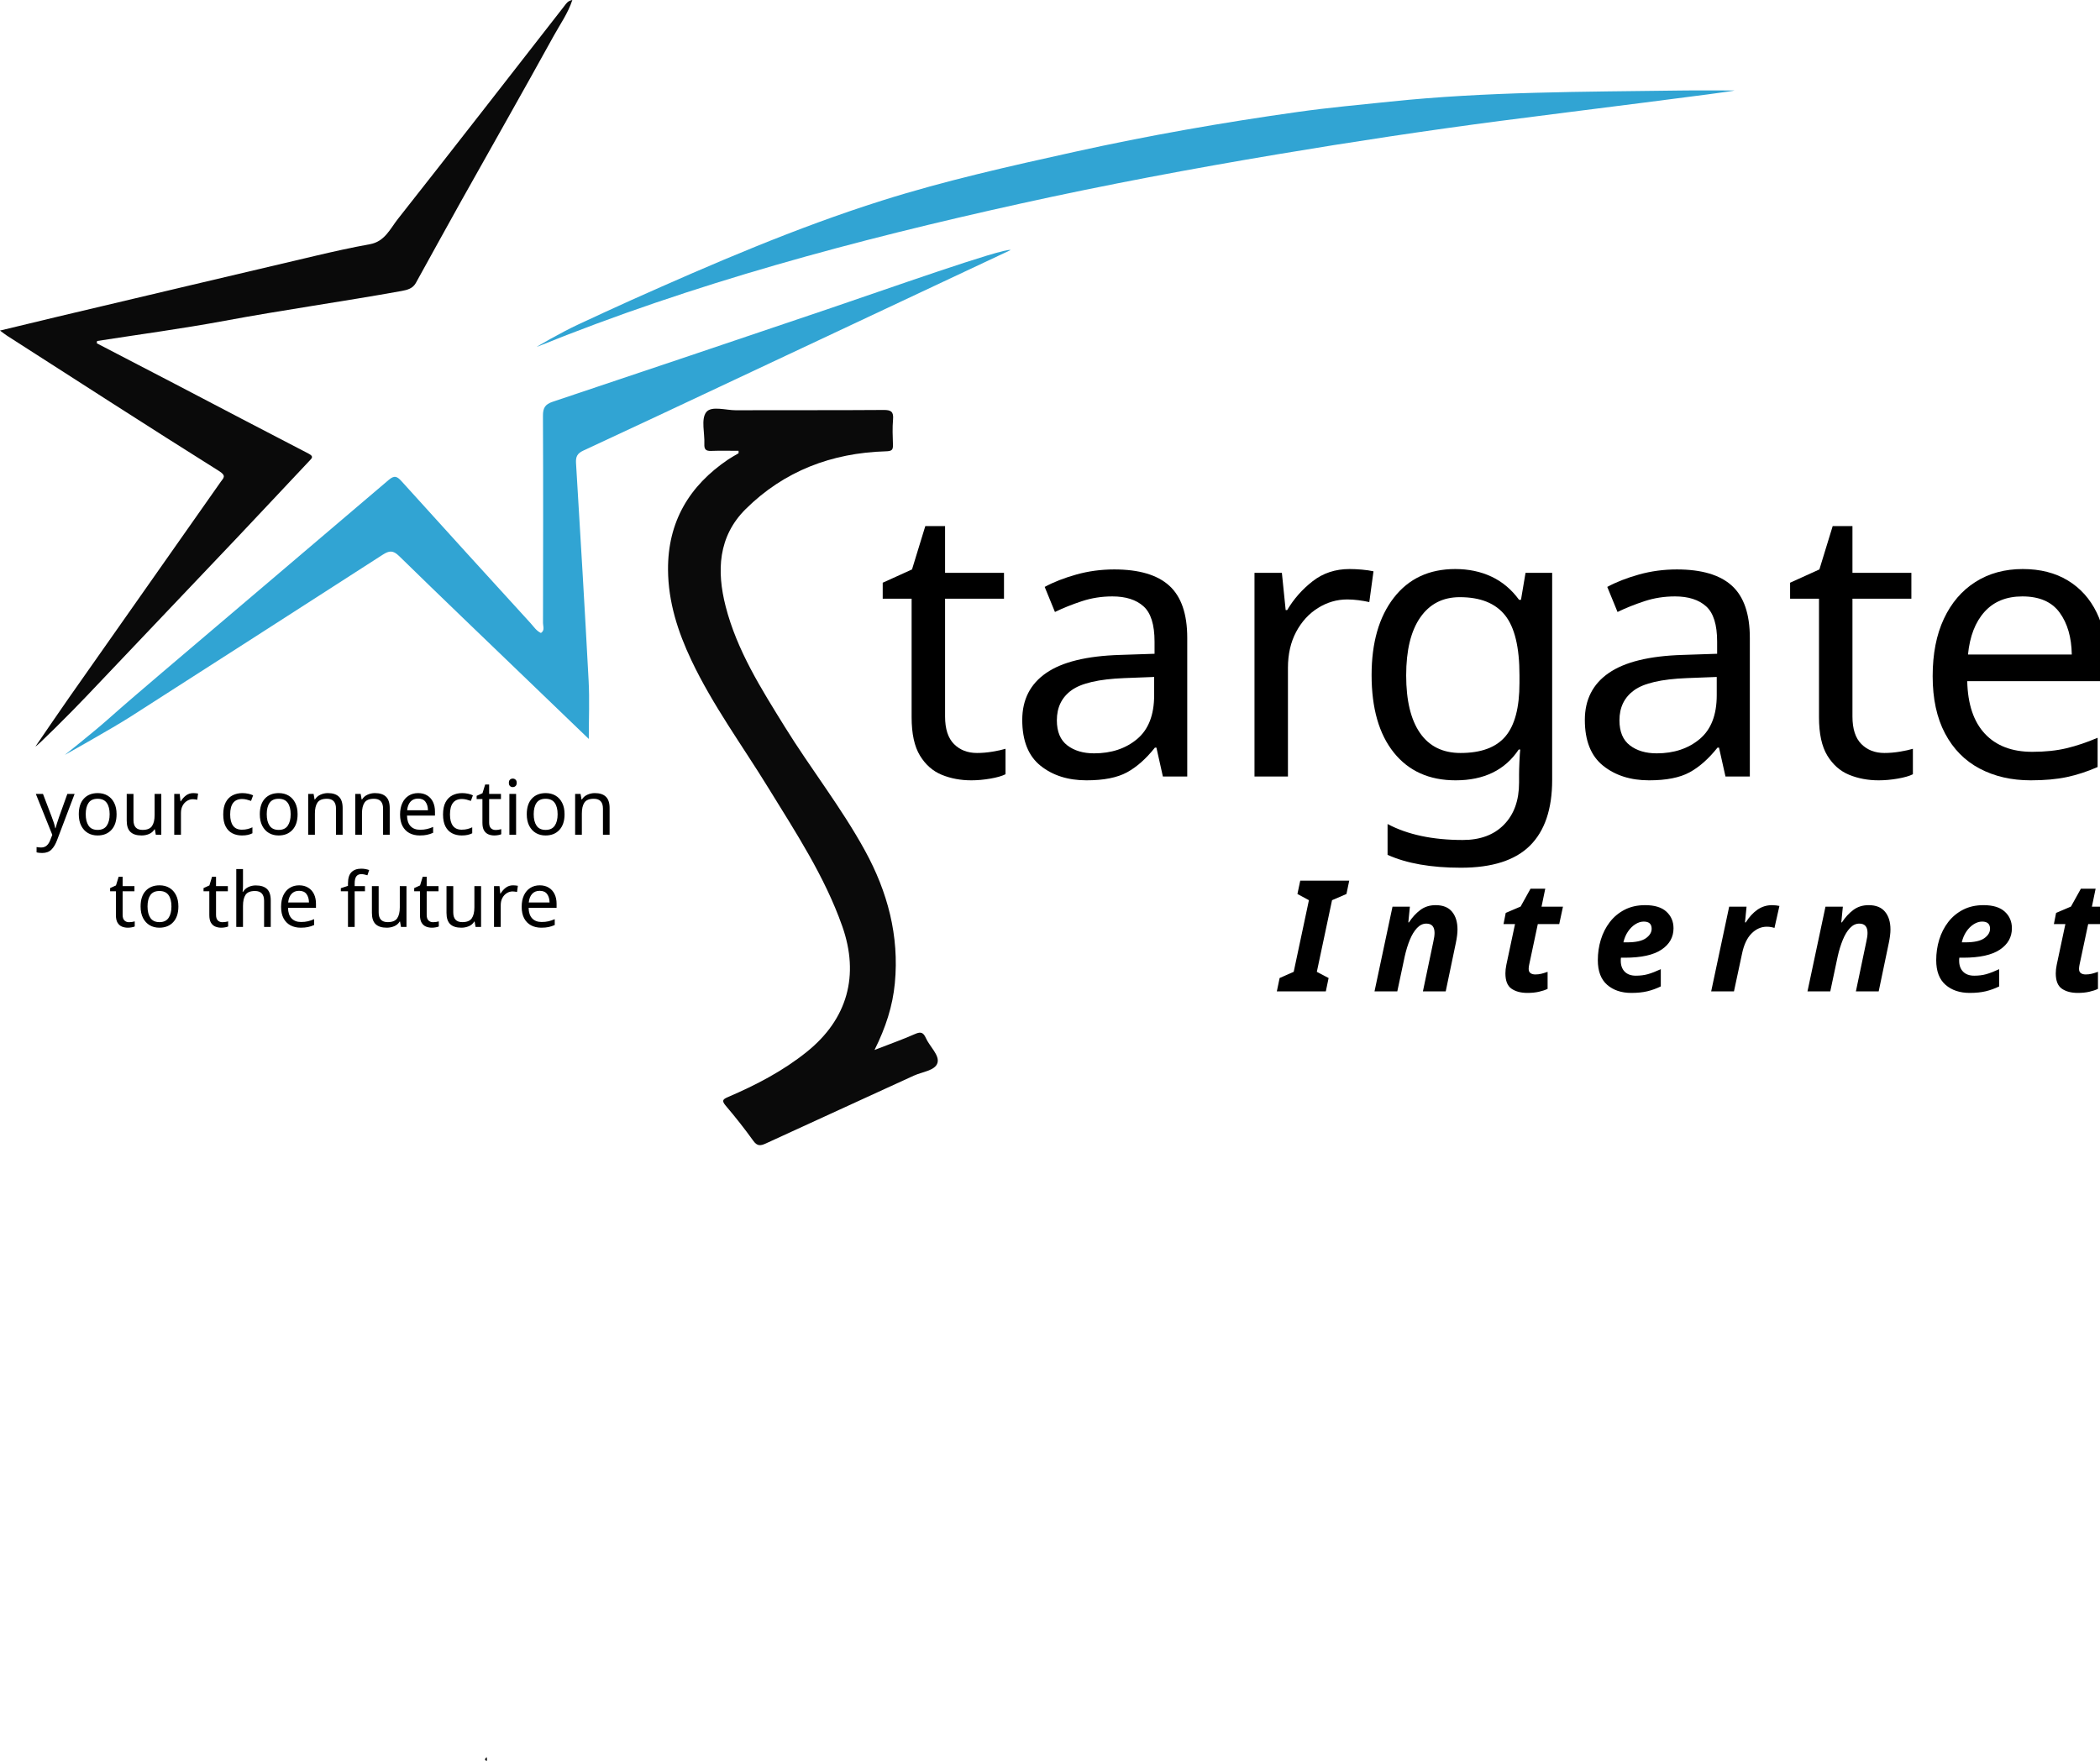
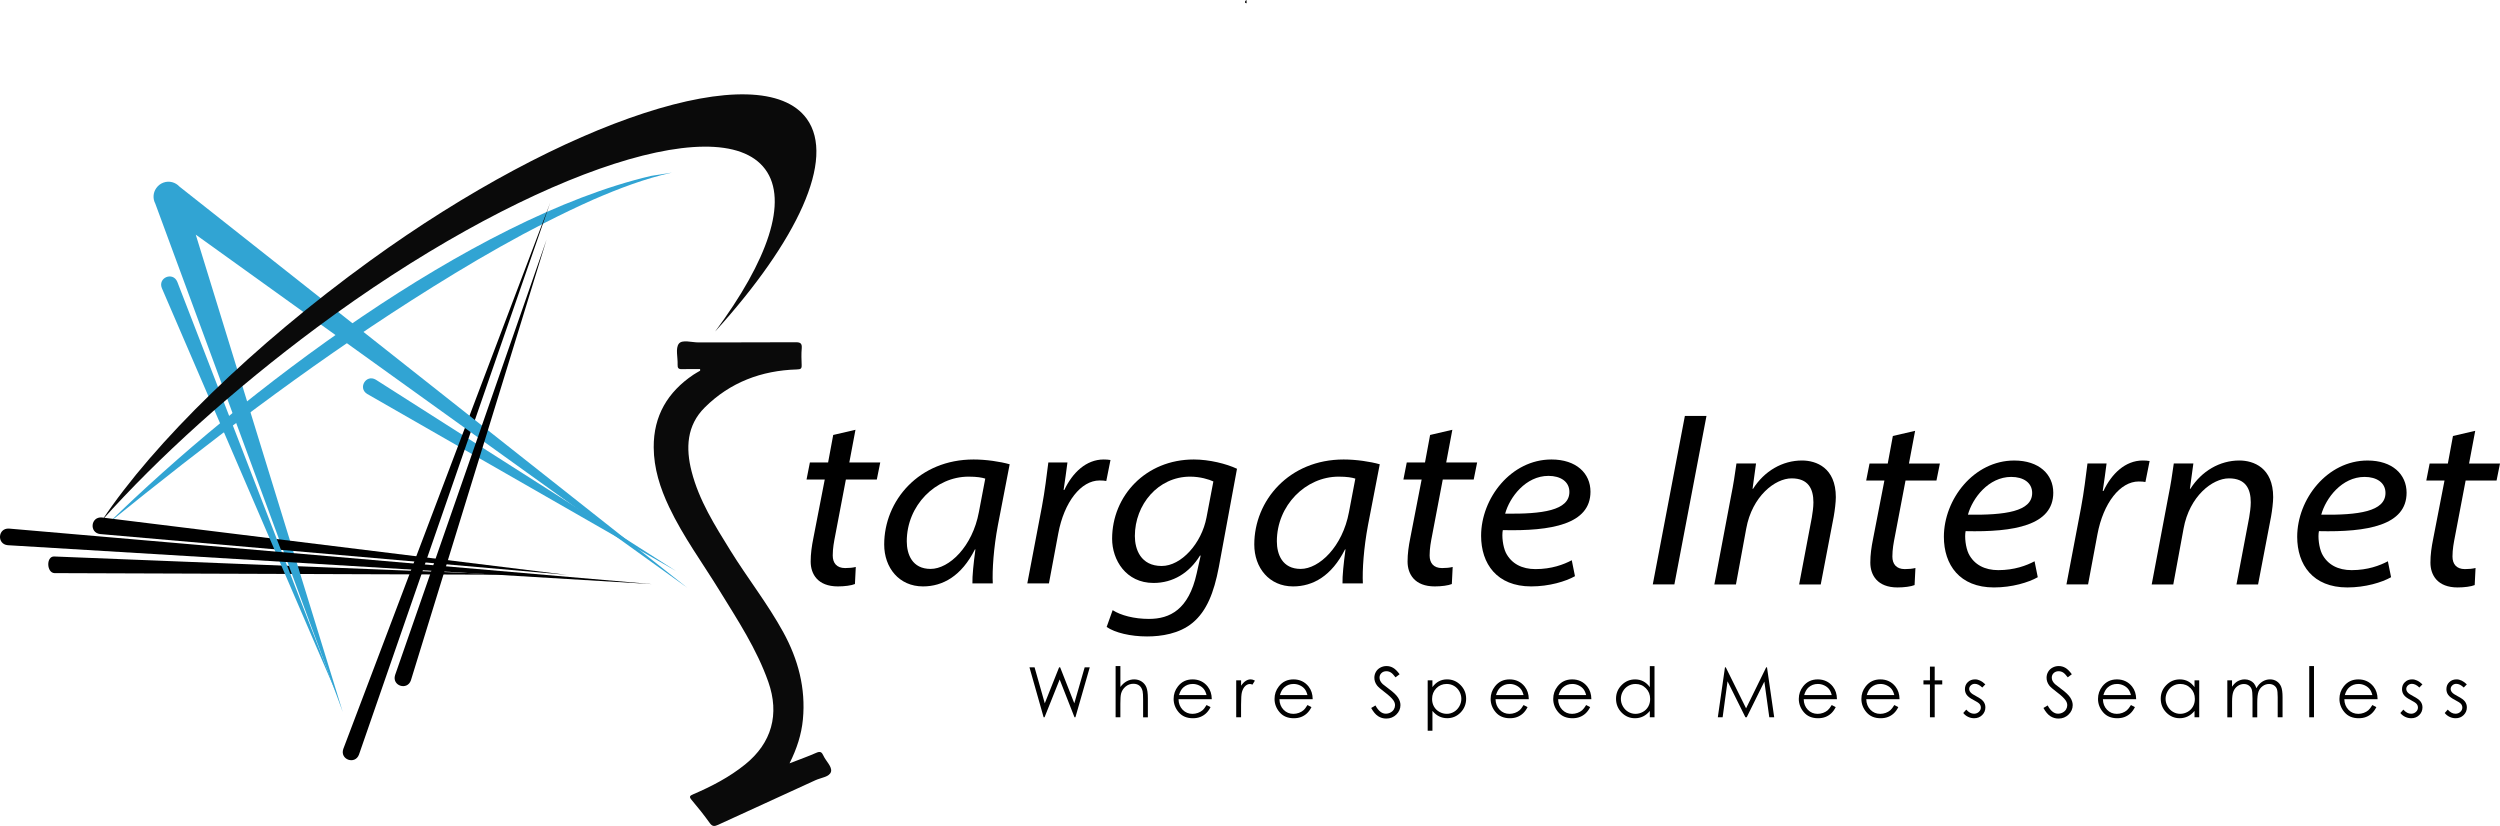
- <svg xmlns="http://www.w3.org/2000/svg" id="Layer_1" data-name="Layer 1" viewBox="0 0 908.25 761.77">
+ <svg xmlns="http://www.w3.org/2000/svg" id="Layer_1" data-name="Layer 1" viewBox="0 0 1209.18 399.51">
  <defs>
    <style>
      .cls-1 {
-         letter-spacing: 0em;
+         fill: #31a4d3;
      }

-       .cls-2 {
-         font-family: CenturyGothic-BoldItalic, 'Century Gothic';
-         font-size: 67.07px;
-         font-style: italic;
-         font-weight: 700;
-         letter-spacing: .2em;
+       .cls-1, .cls-2, .cls-3, .cls-4 {
+         stroke-width: 0px;
      }

      .cls-3 {
-         fill: #31a4d3;
-       }
- 
-       .cls-3, .cls-4, .cls-5 {
-         stroke-width: 0px;
-       }
- 
-       .cls-6 {
-         letter-spacing: 0em;
-       }
- 
-       .cls-7 {
-         letter-spacing: 0em;
-       }
- 
-       .cls-8 {
-         font-family: CenturyGothic, 'Century Gothic';
-         font-size: 32.95px;
+         fill: #0b0b0b;
      }

      .cls-4 {
-         fill: #0b0b0b;
-       }
- 
-       .cls-5 {
        fill: #0a0a0a;
-       }
- 
-       .cls-9 {
-         font-family: MyriadConceptItalic-SemiExt, 'Myriad Variable Concept';
-         font-size: 164.41px;
-         font-variation-settings: 'wght' 400, 'wdth' 110;
-       }
- 
-       .cls-10 {
-         letter-spacing: 0em;
      }
    </style>
  </defs>
-   <path class="cls-4" d="m210.79,761.77c-.65-.02-1.22-.14-.89-.98.1-.25.43-.4.65-.6.01.52.03,1.04.07,1.57.03,0,.17.01.17.01Z" />
-   <path class="cls-5" d="m319.45,195.03c-3.96,0-7.94-.11-11.91.04-2.3.09-3.01-.73-2.91-2.97.21-4.69-1.5-10.65.77-13.73,2.19-2.95,8.51-.86,13-.88,21.24-.1,42.49.04,63.73-.13,3.31-.03,4.4.78,4.11,4.12-.31,3.59-.17,7.24-.04,10.85.09,2.41-.54,2.84-3.15,2.92-23.29.69-43.91,8.48-60.55,24.99-11.95,11.86-12.57,26.8-8.66,42.08,4.89,19.08,15.32,35.54,25.56,52.08,11.21,18.12,24.47,34.91,34.72,53.62,9.76,17.81,14.86,36.84,12.9,57.35-.94,9.86-3.94,19.16-8.79,28.86,6.47-2.52,12.14-4.51,17.61-6.94,2.56-1.13,3.58-.48,4.61,1.81,1.66,3.68,5.95,7.39,5.02,10.68-.95,3.39-6.62,3.9-10.26,5.57-21.31,9.82-42.68,19.5-63.98,29.33-2.31,1.06-3.73,1.22-5.43-1.15-3.75-5.22-7.75-10.29-11.92-15.18-1.9-2.24-1.21-2.81,1.04-3.78,12.11-5.2,23.74-11.24,34.08-19.57,17.56-14.16,22.77-33.06,15.27-54.32-7.63-21.63-20.13-40.58-32.01-59.91-11.23-18.27-23.99-35.62-33.22-55.09-5.88-12.4-10.03-25.3-10.12-39.2-.12-20.71,9.15-36.33,26.07-47.74,1.43-.96,2.96-1.76,4.43-2.65.07-.04,0-.3,0-1.06Z" />
-   <path class="cls-5" d="m41.87,148.52c11.29,5.87,22.6,11.72,33.88,17.61,19.22,10.04,38.4,20.14,57.66,30.09,2.46,1.27,1.51,1.98.27,3.29-10.31,10.92-20.54,21.92-30.87,32.82-21.79,22.99-43.64,45.91-65.43,68.89-7.06,7.45-21.69,21.97-22.03,21.71,4.87-7.09,9.69-14.23,14.63-21.28,21.85-31.12,43.75-62.21,65.58-93.34.99-1.41,2.51-2.44-.69-4.45-30.77-19.31-61.28-39.04-91.86-58.65-.77-.5-1.49-1.08-3.02-2.2,8.83-2.13,16.93-4.11,25.05-6.03,37.1-8.78,74.2-17.58,111.32-26.3,7.84-1.84,15.72-3.61,23.64-5.03,6.42-1.15,8.75-6.69,12.06-10.89,24.17-30.64,48.1-61.48,72.09-92.26.77-.98,1.37-2.11,3.39-2.51-1.9,5.81-5.3,10.51-8.01,15.44-13.24,24.03-26.82,47.87-40.22,71.81-6.54,11.69-12.95,23.45-19.45,35.16-1.32,2.38-3.56,3.01-6.14,3.48-25.48,4.6-51.12,8.17-76.58,12.91-18.29,3.4-36.76,5.86-55.15,8.73-.05.33-.09.67-.14,1Z" />
+   <path class="cls-3" d="m603.14,1.58c-.65-.02-1.22-.14-.89-.98.1-.25.43-.4.65-.6.01.52.03,1.04.07,1.57.03,0,.17.01.17.01Z" />
  <g>
-     <path class="cls-3" d="m254.64,319.67c-9.13-8.79-18.62-17.91-28.09-27.03-18.01-17.34-36.07-34.61-53.94-52.09-2.63-2.57-4.28-2.38-7.13-.54-36.32,23.44-72.73,46.74-109.11,70.09-7.62,4.89-28.34,16.49-28.34,16.49,0,0,12.33-9.8,18.08-14.9,7.99-7.09,16.12-14.02,24.25-20.95,32.55-27.72,65.2-55.33,97.72-83.09,2.48-2.12,3.64-1.62,5.6.55,18.54,20.54,37.19,41,55.84,61.45,1.35,1.48,2.45,3.28,4.44,4.19,1.76-1.14.89-2.88.89-4.27.06-29.9.11-59.81-.02-89.71-.01-3.37.92-4.96,4.2-6.05,39.62-13.25,79.19-26.63,118.76-40.01,24.11-8.15,76.48-26.75,79.32-25.63-40.05,18.83-79.78,37.5-119.52,56.18-21.76,10.23-43.51,20.49-65.33,30.6-2.61,1.21-3.29,2.66-3.13,5.41,1.91,31.39,3.79,62.78,5.45,94.18.44,8.3.07,16.64.07,25.14Z" />
-     <path class="cls-3" d="m649.36,52.24c-32.25,4.22-64.42,9.08-96.5,14.46-37.35,6.26-74.57,13.22-111.54,21.39-71.11,15.71-141.34,34.47-208.99,61.92-1.26.51,10.49-6.28,17.85-9.68,7.56-3.5,15.1-7.03,22.7-10.43,35.58-15.91,71.36-31.36,108.58-43.13,27.27-8.62,55.17-14.86,83.06-21.03,32.06-7.1,64.39-12.76,96.9-17.33,13.22-1.86,26.54-3.07,39.83-4.45,41.71-4.36,83.59-4.22,125.44-4.8,7.83-.11,15.67-.02,23.5-.02.05.45-71.23,9.24-100.84,13.11Z" />
+     <path class="cls-4" d="m338.64,178.52c-2.91,0-5.84-.08-8.76.03-1.69.07-2.22-.53-2.14-2.18.15-3.45-1.11-7.84.57-10.1,1.61-2.17,6.26-.63,9.56-.65,15.63-.08,31.25.03,46.88-.09,2.43-.02,3.24.57,3.02,3.03-.23,2.64-.13,5.32-.03,7.98.07,1.77-.4,2.09-2.32,2.15-17.13.51-32.3,6.23-44.54,18.38-8.79,8.73-9.25,19.71-6.37,30.96,3.59,14.04,11.27,26.14,18.8,38.31,8.25,13.33,18,25.68,25.54,39.44,7.18,13.1,10.93,27.1,9.49,42.19-.69,7.25-2.9,14.1-6.46,21.23,4.76-1.85,8.93-3.32,12.96-5.1,1.88-.83,2.63-.35,3.39,1.33,1.22,2.71,4.37,5.43,3.7,7.85-.7,2.49-4.87,2.87-7.55,4.1-15.67,7.23-31.4,14.35-47.07,21.57-1.7.78-2.75.89-4-.84-2.76-3.84-5.7-7.57-8.77-11.17-1.4-1.64-.89-2.07.77-2.78,8.91-3.83,17.47-8.27,25.07-14.4,12.92-10.42,16.75-24.32,11.23-39.96-5.61-15.91-14.81-29.85-23.55-44.07-8.26-13.44-17.65-26.2-24.44-40.53-4.32-9.12-7.38-18.61-7.44-28.83-.09-15.23,6.73-26.73,19.18-35.12,1.05-.71,2.18-1.29,3.26-1.95.05-.03,0-.22,0-.78Z" />
+     <g>
+       <path class="cls-2" d="m413.77,207.87l-2.98,15.82h14.96l-1.66,8.23h-14.96l-5.1,26.77c-.65,3.32-1.26,6.45-1.26,9.99s1.83,6.08,6.02,6.08c1.91,0,3.72-.17,5.13-.54l-.41,8.26c-1.71.71-5.01,1.15-8.26,1.15-9.71,0-13.15-5.96-13.15-12.01,0-3.77.5-7.39,1.33-11.48l5.48-28.22h-8.81l1.62-8.23h8.81l2.47-13.31,10.78-2.51Z" />
+       <path class="cls-2" d="m470.33,282.18c-.1-3.59.57-9.89,1.45-16.44h-.24c-6.51,12.9-15.55,17.89-25.11,17.89-11.55,0-18.77-9.02-18.77-20.27,0-21.25,16.83-41.12,43.22-41.12,6.12,0,12.88,1.02,17.47,2.32l-5.7,29.5c-2.06,10.93-2.79,21.67-2.47,28.12h-9.84Zm6.21-50.69c-1.5-.5-4-.95-8.09-.95-15.84,0-29.87,13.84-29.87,31.27,0,6.26,2.6,13.36,11.52,13.36s20.25-10.7,23.37-27.54l3.07-16.14Z" />
+       <path class="cls-2" d="m496.88,282.18l7.06-37.12c1.43-7.56,2.37-15.59,3.11-21.37h9.24c-.58,4.4-1.16,8.8-1.86,13.29h.36c3.89-8.28,10.52-14.74,19.03-14.74,1.04,0,2.42.08,3.29.25l-2.03,10.15c-.85-.17-1.86-.25-3.25-.25-8.99,0-17.15,10.42-19.97,25.62l-4.52,24.17h-10.45Z" />
+       <path class="cls-2" d="m538.15,295.11c3.93,2.53,10.43,4.24,17.54,4.24,10.18,0,19.25-4.52,23.12-22.04l1.92-8.59h-.33c-5.19,8.44-13.08,13.24-22.46,13.24-13.41,0-20.04-11.2-20.04-21.37,0-20.79,16.3-38.35,39.5-38.35,7.52,0,15.82,2.09,20.9,4.49l-8.79,47.57c-2.36,12.43-5.91,21.29-12.66,26.91-6.46,5.37-15.26,6.62-22.05,6.62-8,0-15.47-1.79-19.55-4.58l2.9-8.12Zm48.73-62.24c-2.06-.99-6.42-2.33-11.23-2.33-15.53,0-26.75,13.54-26.75,28.73,0,6.36,2.78,14.48,12.99,14.48,9.38,0,19.28-10.82,21.67-23.5l3.31-17.38Z" />
+       <path class="cls-2" d="m649.33,282.18c-.1-3.59.57-9.89,1.45-16.44h-.24c-6.5,12.9-15.55,17.89-25.11,17.89-11.55,0-18.77-9.02-18.77-20.27,0-21.25,16.83-41.12,43.22-41.12,6.12,0,12.88,1.02,17.47,2.32l-5.7,29.5c-2.05,10.93-2.79,21.67-2.47,28.12h-9.84Zm6.21-50.69c-1.5-.5-4-.95-8.09-.95-15.84,0-29.87,13.84-29.87,31.27,0,6.26,2.6,13.36,11.52,13.36s20.25-10.7,23.37-27.54l3.07-16.14Z" />
+       <path class="cls-2" d="m702.46,207.87l-2.97,15.82h14.96l-1.66,8.23h-14.96l-5.1,26.77c-.65,3.32-1.26,6.45-1.26,9.99s1.82,6.08,6.02,6.08c1.91,0,3.72-.17,5.13-.54l-.41,8.26c-1.71.71-5.01,1.15-8.26,1.15-9.71,0-13.15-5.96-13.15-12.01,0-3.77.5-7.39,1.33-11.48l5.48-28.22h-8.82l1.62-8.23h8.82l2.47-13.31,10.78-2.51Z" />
+       <path class="cls-2" d="m761.78,278.68c-4.48,2.53-12.42,4.95-21.19,4.95-16.62,0-24.22-10.98-24.22-24.49,0-18.18,14.49-36.9,34.02-36.9,11.99,0,18.88,6.67,18.88,15.58,0,15.76-18.91,19.13-42.4,18.58-.57,2.82.03,7.9,1.45,10.9,2.71,5.39,7.88,7.96,14.36,7.96,7.76,0,13.67-2.22,17.54-4.29l1.55,7.71Zm-12.83-48.51c-11,0-18.78,10.3-20.95,18.27,17.91.25,31.07-1.5,31.07-10.5,0-5.03-4.29-7.77-10.12-7.77Z" />
+     </g>
  </g>
-   <text class="cls-9" transform="translate(379.15 335.94)">
-     <tspan class="cls-7" x="0" y="0">t</tspan>
-     <tspan class="cls-10" x="55.41" y="0">a</tspan>
-     <tspan class="cls-6" x="149.45" y="0">r</tspan>
-     <tspan class="cls-1" x="205.02" y="0">g</tspan>
-     <tspan x="298.73" y="0">a</tspan>
-     <tspan class="cls-1" x="392.44" y="0">t</tspan>
-     <tspan x="447.68" y="0">e</tspan>
-   </text>
-   <text class="cls-8" transform="translate(15.46 361.11)">
-     <tspan x="0" y="0">your connection</tspan>
-   </text>
-   <text class="cls-2" transform="translate(554.17 428.88)">
-     <tspan x="0" y="0">Internet</tspan>
-   </text>
-   <text class="cls-8" transform="translate(47.1 401.01)">
-     <tspan x="0" y="0">to the future</tspan>
-   </text>
+   <g>
+     <path class="cls-1" d="m52.56,252.95c63.9-62.49,175.14-147.43,262.42-167.89,0,0,10.02-1.58,10.02-1.58-13.21,2.92-25.78,7.75-38.09,13.08-30.49,13.59-59.88,30.84-88.01,48.8-50.94,32.55-99.37,69.55-146.35,107.59h0Z" />
+     <path class="cls-1" d="m181.77,183.64l145.32,92.61-149.5-85.71c-4.62-2.85-.54-9.68,4.17-6.9h0Z" />
+     <path class="cls-2" d="m166.04,362.25l100.12-264.32-92.54,267.07c-1.91,5.02-9.33,2.4-7.58-2.75h0Z" />
+     <path class="cls-2" d="m26.08,269.15l220.83,8.83-220.58-.78c-3.79-.17-4.08-8.02-.24-8.05h0Z" />
+     <path class="cls-1" d="m94.68,113.49l237.79,170.83L86.79,90.24c-1.9-2.08-4.96-2.96-7.78-1.91-1.41.52-2.55,1.44-3.36,2.58-.01.02-.03.03-.05.06-1.65,2.29-1.72,5.21-.48,7.54l90.67,245.86L94.68,113.49Z" />
+     <path class="cls-2" d="m49.27,250.29l224.95,27.76-225.79-19.74c-5.36-.64-4.58-8.5.85-8.02h0Z" />
+     <path class="cls-1" d="m85.74,136.28l77.36,200.01-84.83-196.96c-1.98-5.03,5.33-8.07,7.47-3.05h0Z" />
+     <path class="cls-2" d="m4.34,255.66l311.1,26.87L3.75,263.7c-5.34-.48-4.84-8.33.59-8.04h0Z" />
+     <path class="cls-2" d="m191.09,326.53l73.28-210.67-65.62,213.18c-1.75,5.11-9.28,2.69-7.66-2.51h0Z" />
+     <path class="cls-4" d="m345.9,160.33c25.45-34.26,35.56-63.2,24.2-78.48-22.35-30.09-119.41,4.15-216.78,76.49-40.4,30.01-76.81,62.95-103.99,93.36,25.16-37.8,73.29-84.75,129.5-125.48,94.58-68.55,189.21-99.34,211.37-68.78,14.09,19.44-4.54,59.02-44.3,102.9Z" />
+   </g>
+   <g>
+     <path class="cls-2" d="m825.38,201.16l-15.53,81.51h-10.45l15.53-81.51h10.45Z" />
+     <path class="cls-2" d="m829.19,282.67l8.02-42.46c1.19-5.84,1.98-11.13,2.66-16.03h9.47l-1.68,12.25h.24c5.44-8.6,14.21-13.7,23.68-13.7,6.84,0,16.36,3.46,16.36,17.73,0,2.33-.48,6.36-1.02,9.39l-6.28,32.83h-10.45l6.14-32.4c.36-2.14.77-4.98.77-7.29,0-6.62-2.53-11.62-10.54-11.62s-19.11,8.65-21.95,24.26l-4.98,27.05h-10.45Z" />
+     <path class="cls-2" d="m926.29,208.37l-2.98,15.82h14.96l-1.66,8.23h-14.96l-5.1,26.77c-.65,3.32-1.26,6.45-1.26,9.99s1.83,6.08,6.02,6.08c1.91,0,3.72-.17,5.13-.54l-.41,8.26c-1.71.71-5.01,1.15-8.26,1.15-9.71,0-13.15-5.96-13.15-12.01,0-3.77.5-7.39,1.33-11.48l5.48-28.22h-8.81l1.62-8.23h8.81l2.47-13.31,10.78-2.51Z" />
+     <path class="cls-2" d="m985.61,279.18c-4.48,2.53-12.42,4.95-21.19,4.95-16.62,0-24.22-10.98-24.22-24.49,0-18.18,14.49-36.9,34.03-36.9,11.99,0,18.88,6.68,18.88,15.58,0,15.76-18.91,19.13-42.4,18.58-.57,2.82.03,7.9,1.45,10.9,2.71,5.39,7.88,7.96,14.36,7.96,7.76,0,13.67-2.22,17.54-4.29l1.55,7.71Zm-12.83-48.51c-11,0-18.77,10.3-20.95,18.27,17.91.25,31.07-1.5,31.07-10.5,0-5.03-4.29-7.77-10.12-7.77Z" />
+     <path class="cls-2" d="m999.48,282.67l7.06-37.12c1.43-7.56,2.37-15.59,3.11-21.37h9.24c-.58,4.4-1.16,8.8-1.86,13.29h.36c3.89-8.28,10.52-14.74,19.03-14.74,1.04,0,2.42.08,3.29.25l-2.03,10.15c-.85-.17-1.86-.25-3.25-.25-8.99,0-17.15,10.43-19.97,25.62l-4.52,24.17h-10.45Z" />
+     <path class="cls-2" d="m1040.72,282.67l8.02-42.46c1.19-5.84,1.98-11.13,2.66-16.03h9.47l-1.68,12.25h.24c5.44-8.6,14.21-13.7,23.68-13.7,6.84,0,16.36,3.46,16.36,17.73,0,2.33-.48,6.36-1.02,9.39l-6.28,32.83h-10.45l6.14-32.4c.36-2.14.77-4.98.77-7.29,0-6.62-2.53-11.62-10.54-11.62s-19.11,8.65-21.95,24.26l-4.98,27.05h-10.45Z" />
+     <path class="cls-2" d="m1156.5,279.18c-4.48,2.53-12.42,4.95-21.19,4.95-16.62,0-24.22-10.98-24.22-24.49,0-18.18,14.49-36.9,34.03-36.9,11.99,0,18.88,6.68,18.88,15.58,0,15.76-18.91,19.13-42.4,18.58-.57,2.82.03,7.9,1.45,10.9,2.71,5.39,7.88,7.96,14.36,7.96,7.76,0,13.67-2.22,17.54-4.29l1.55,7.71Zm-12.83-48.51c-11,0-18.77,10.3-20.95,18.27,17.91.25,31.07-1.5,31.07-10.5,0-5.03-4.29-7.77-10.12-7.77Z" />
+     <path class="cls-2" d="m1197.2,208.37l-2.98,15.82h14.96l-1.66,8.23h-14.96l-5.1,26.77c-.65,3.32-1.26,6.45-1.26,9.99s1.83,6.08,6.02,6.08c1.91,0,3.72-.17,5.13-.54l-.41,8.26c-1.71.71-5.01,1.15-8.26,1.15-9.71,0-13.15-5.96-13.15-12.01,0-3.77.5-7.39,1.33-11.48l5.48-28.22h-8.81l1.62-8.23h8.81l2.47-13.31,10.78-2.51Z" />
+   </g>
+   <g>
+     <path class="cls-2" d="m497.91,322.76h2.48l4.94,17.41,6.93-17.41h.5l6.85,17.41,5.02-17.41h2.46l-6.94,24.16h-.45l-7.17-18.28-7.31,18.28h-.45l-6.85-24.16Z" />
+     <path class="cls-2" d="m539.6,322.16h2.3v10.1c.93-1.23,1.95-2.14,3.07-2.75,1.12-.61,2.33-.91,3.63-.91s2.52.34,3.56,1.02,1.8,1.59,2.29,2.74.74,2.94.74,5.38v9.2h-2.3v-8.53c0-2.06-.08-3.43-.25-4.12-.28-1.18-.8-2.07-1.55-2.67s-1.73-.9-2.95-.9c-1.39,0-2.64.46-3.74,1.38s-1.83,2.06-2.18,3.42c-.22.88-.33,2.5-.33,4.86v6.55h-2.3v-24.77Z" />
+     <path class="cls-2" d="m583.57,341l1.94,1.02c-.64,1.25-1.37,2.26-2.2,3.02s-1.77,1.35-2.81,1.75-2.22.6-3.54.6c-2.92,0-5.2-.96-6.84-2.87s-2.47-4.07-2.47-6.48c0-2.27.7-4.29,2.09-6.06,1.76-2.26,4.13-3.38,7.09-3.38s5.48,1.16,7.3,3.47c1.29,1.63,1.95,3.67,1.97,6.11h-16.08c.04,2.08.71,3.78,1.99,5.1s2.87,1.99,4.75,1.99c.91,0,1.8-.16,2.66-.47.86-.32,1.59-.74,2.2-1.26s1.26-1.37,1.96-2.54Zm0-4.81c-.31-1.23-.75-2.21-1.34-2.94-.59-.73-1.36-1.32-2.33-1.77s-1.98-.67-3.04-.67c-1.75,0-3.26.56-4.52,1.69-.92.82-1.62,2.05-2.09,3.7h13.32Z" />
+     <path class="cls-2" d="m597.93,329.05h2.35v2.61c.7-1.03,1.44-1.8,2.22-2.31.78-.51,1.59-.76,2.43-.76.64,0,1.31.2,2.04.61l-1.2,1.94c-.48-.21-.89-.31-1.22-.31-.77,0-1.51.31-2.22.94s-1.25,1.61-1.63,2.93c-.28,1.02-.43,3.08-.43,6.18v6.04h-2.35v-17.87Z" />
+     <path class="cls-2" d="m632.38,341l1.94,1.02c-.64,1.25-1.37,2.26-2.2,3.02s-1.77,1.35-2.81,1.75-2.22.6-3.54.6c-2.92,0-5.2-.96-6.84-2.87-1.64-1.91-2.47-4.07-2.47-6.48,0-2.27.7-4.29,2.09-6.06,1.76-2.26,4.13-3.38,7.09-3.38s5.48,1.16,7.3,3.47c1.29,1.63,1.95,3.67,1.97,6.11h-16.08c.04,2.08.71,3.78,1.99,5.1s2.87,1.99,4.75,1.99c.91,0,1.8-.16,2.66-.47s1.59-.74,2.2-1.26,1.26-1.37,1.96-2.54Zm0-4.81c-.31-1.23-.75-2.21-1.34-2.94-.59-.73-1.36-1.32-2.33-1.77s-1.98-.67-3.04-.67c-1.75,0-3.26.56-4.52,1.69-.92.82-1.62,2.05-2.09,3.7h13.32Z" />
+     <path class="cls-2" d="m663.21,342.43l2.05-1.23c1.45,2.66,3.12,3.99,5.01,3.99.81,0,1.57-.19,2.28-.57.71-.38,1.25-.88,1.63-1.52.37-.63.56-1.31.56-2.02,0-.81-.27-1.6-.82-2.38-.76-1.07-2.14-2.37-4.14-3.88-2.02-1.52-3.27-2.62-3.76-3.3-.85-1.14-1.28-2.37-1.28-3.7,0-1.05.25-2.01.76-2.88s1.21-1.55,2.13-2.04,1.91-.75,2.98-.75c1.14,0,2.2.28,3.19.85.99.56,2.04,1.6,3.15,3.11l-1.97,1.5c-.91-1.21-1.68-2-2.33-2.38-.64-.38-1.34-.58-2.09-.58-.97,0-1.77.3-2.39.89-.62.59-.93,1.32-.93,2.19,0,.53.11,1.03.33,1.53s.62,1.03,1.2,1.61c.32.31,1.36,1.11,3.12,2.42,2.09,1.54,3.53,2.92,4.3,4.12.78,1.21,1.17,2.42,1.17,3.63,0,1.75-.67,3.27-2,4.57-1.33,1.29-2.95,1.94-4.85,1.94-1.47,0-2.8-.39-3.99-1.17-1.19-.78-2.29-2.09-3.3-3.93Z" />
+     <path class="cls-2" d="m690.52,329.05h2.3v3.29c.91-1.25,1.95-2.18,3.13-2.81s2.5-.94,3.96-.94c2.54,0,4.71.92,6.51,2.74,1.8,1.83,2.71,4.03,2.71,6.6s-.89,4.86-2.68,6.69c-1.79,1.83-3.95,2.75-6.47,2.75-1.42,0-2.73-.3-3.92-.89-1.19-.59-2.27-1.47-3.23-2.64v9.61h-2.3v-24.41Zm9.2,1.76c-1.99,0-3.66.69-5.02,2.08-1.36,1.39-2.04,3.12-2.04,5.18,0,1.36.3,2.58.91,3.66s1.47,1.94,2.61,2.58c1.13.63,2.32.95,3.58.95s2.39-.32,3.48-.96c1.09-.64,1.95-1.53,2.6-2.68s.97-2.35.97-3.61-.32-2.47-.96-3.61-1.5-2.02-2.58-2.65-2.26-.94-3.54-.94Z" />
+     <path class="cls-2" d="m736.9,341l1.94,1.02c-.64,1.25-1.37,2.26-2.2,3.02s-1.77,1.35-2.81,1.75-2.22.6-3.54.6c-2.92,0-5.2-.96-6.84-2.87-1.64-1.91-2.47-4.07-2.47-6.48,0-2.27.7-4.29,2.09-6.06,1.76-2.26,4.13-3.38,7.09-3.38s5.48,1.16,7.3,3.47c1.29,1.63,1.95,3.67,1.97,6.11h-16.08c.04,2.08.71,3.78,1.99,5.1s2.87,1.99,4.75,1.99c.91,0,1.8-.16,2.66-.47s1.59-.74,2.2-1.26,1.26-1.37,1.96-2.54Zm0-4.81c-.31-1.23-.75-2.21-1.34-2.94-.59-.73-1.36-1.32-2.33-1.77s-1.98-.67-3.04-.67c-1.75,0-3.26.56-4.52,1.69-.92.82-1.62,2.05-2.09,3.7h13.32Z" />
+     <path class="cls-2" d="m767.17,341l1.94,1.02c-.63,1.25-1.37,2.26-2.2,3.02-.83.77-1.77,1.35-2.81,1.75-1.04.4-2.22.6-3.54.6-2.92,0-5.2-.96-6.84-2.87s-2.47-4.07-2.47-6.48c0-2.27.7-4.29,2.09-6.06,1.77-2.26,4.13-3.38,7.09-3.38s5.48,1.16,7.3,3.47c1.29,1.63,1.95,3.67,1.97,6.11h-16.08c.04,2.08.71,3.78,1.99,5.1,1.28,1.33,2.87,1.99,4.75,1.99.91,0,1.79-.16,2.66-.47.86-.32,1.59-.74,2.2-1.26.6-.52,1.26-1.37,1.96-2.54Zm0-4.81c-.31-1.23-.75-2.21-1.34-2.94-.59-.73-1.36-1.32-2.33-1.77s-1.98-.67-3.04-.67c-1.75,0-3.26.56-4.52,1.69-.92.82-1.62,2.05-2.09,3.7h13.32Z" />
+     <path class="cls-2" d="m800.24,322.16v24.77h-2.27v-3.07c-.96,1.17-2.04,2.05-3.24,2.64-1.2.59-2.51.89-3.93.89-2.53,0-4.69-.92-6.48-2.75-1.79-1.83-2.69-4.07-2.69-6.69s.9-4.77,2.71-6.6c1.81-1.83,3.98-2.74,6.52-2.74,1.47,0,2.79.31,3.98.94,1.19.62,2.23,1.56,3.13,2.81v-10.18h2.27Zm-9.19,8.66c-1.28,0-2.46.31-3.54.94s-1.94,1.51-2.58,2.65c-.64,1.14-.96,2.34-.96,3.61s.32,2.46.97,3.61c.65,1.15,1.51,2.04,2.6,2.68,1.09.64,2.26.96,3.5.96s2.45-.32,3.58-.95c1.13-.63,1.99-1.49,2.6-2.58s.91-2.3.91-3.66c0-2.07-.68-3.8-2.04-5.18-1.36-1.39-3.04-2.08-5.03-2.08Z" />
+     <path class="cls-2" d="m830.86,346.93l3.46-24.16h.39l9.82,19.83,9.73-19.83h.39l3.48,24.16h-2.37l-2.39-17.28-8.54,17.28h-.62l-8.65-17.41-2.37,17.41h-2.33Z" />
+     <path class="cls-2" d="m885.95,341l1.94,1.02c-.64,1.25-1.37,2.26-2.2,3.02-.83.77-1.77,1.35-2.81,1.75-1.04.4-2.22.6-3.54.6-2.92,0-5.2-.96-6.84-2.87s-2.47-4.07-2.47-6.48c0-2.27.7-4.29,2.09-6.06,1.76-2.26,4.13-3.38,7.09-3.38s5.48,1.16,7.3,3.47c1.29,1.63,1.95,3.67,1.97,6.11h-16.08c.04,2.08.71,3.78,1.99,5.1,1.28,1.33,2.87,1.99,4.75,1.99.91,0,1.79-.16,2.66-.47.86-.32,1.59-.74,2.2-1.26.6-.52,1.25-1.37,1.96-2.54Zm0-4.81c-.31-1.23-.75-2.21-1.34-2.94-.59-.73-1.36-1.32-2.33-1.77s-1.98-.67-3.04-.67c-1.75,0-3.26.56-4.52,1.69-.92.82-1.62,2.05-2.09,3.7h13.32Z" />
+     <path class="cls-2" d="m916.22,341l1.94,1.02c-.64,1.25-1.37,2.26-2.2,3.02-.83.77-1.77,1.35-2.81,1.75-1.04.4-2.22.6-3.54.6-2.92,0-5.2-.96-6.84-2.87s-2.47-4.07-2.47-6.48c0-2.27.7-4.29,2.09-6.06,1.76-2.26,4.13-3.38,7.09-3.38s5.48,1.16,7.3,3.47c1.29,1.63,1.95,3.67,1.97,6.11h-16.08c.04,2.08.71,3.78,1.99,5.1,1.28,1.33,2.87,1.99,4.75,1.99.91,0,1.79-.16,2.66-.47.86-.32,1.59-.74,2.2-1.26.6-.52,1.25-1.37,1.96-2.54Zm0-4.81c-.31-1.23-.75-2.21-1.34-2.94-.59-.73-1.36-1.32-2.33-1.77s-1.98-.67-3.04-.67c-1.75,0-3.26.56-4.52,1.69-.92.82-1.62,2.05-2.09,3.7h13.32Z" />
+     <path class="cls-2" d="m933.46,322.42h2.3v6.64h3.65v1.99h-3.65v15.88h-2.3v-15.88h-3.14v-1.99h3.14v-6.64Z" />
+     <path class="cls-2" d="m960.25,331.01l-1.48,1.53c-1.23-1.19-2.43-1.79-3.61-1.79-.75,0-1.39.25-1.92.74-.53.49-.8,1.07-.8,1.72,0,.58.22,1.13.66,1.66.44.54,1.36,1.17,2.77,1.89,1.71.89,2.88,1.74,3.49,2.56.6.83.91,1.77.91,2.81,0,1.47-.52,2.71-1.55,3.73s-2.32,1.53-3.87,1.53c-1.03,0-2.02-.22-2.95-.67-.94-.45-1.71-1.07-2.33-1.86l1.45-1.64c1.17,1.32,2.42,1.99,3.74,1.99.92,0,1.71-.3,2.35-.89.65-.59.97-1.29.97-2.09,0-.66-.21-1.24-.64-1.76-.43-.5-1.39-1.14-2.9-1.91-1.61-.83-2.71-1.65-3.29-2.46s-.87-1.74-.87-2.78c0-1.36.46-2.49,1.39-3.38.93-.9,2.1-1.35,3.51-1.35,1.64,0,3.3.8,4.97,2.42Z" />
+     <path class="cls-2" d="m988.34,342.43l2.05-1.23c1.45,2.66,3.12,3.99,5.01,3.99.81,0,1.57-.19,2.28-.57s1.25-.88,1.63-1.52.56-1.31.56-2.02c0-.81-.27-1.6-.82-2.38-.75-1.07-2.13-2.37-4.14-3.88-2.01-1.52-3.27-2.62-3.76-3.3-.85-1.14-1.28-2.37-1.28-3.7,0-1.05.25-2.01.76-2.88s1.21-1.55,2.13-2.04c.91-.5,1.91-.75,2.98-.75,1.14,0,2.2.28,3.2.85.99.56,2.04,1.6,3.15,3.11l-1.97,1.5c-.91-1.21-1.68-2-2.32-2.38-.64-.38-1.34-.58-2.09-.58-.97,0-1.77.3-2.39.89-.62.59-.93,1.32-.93,2.19,0,.53.11,1.03.33,1.53.22.49.62,1.03,1.2,1.61.32.31,1.36,1.11,3.12,2.42,2.09,1.54,3.53,2.92,4.3,4.12.78,1.21,1.17,2.42,1.17,3.63,0,1.75-.67,3.27-2,4.57-1.33,1.29-2.95,1.94-4.85,1.94-1.47,0-2.8-.39-3.99-1.17-1.19-.78-2.29-2.09-3.3-3.93Z" />
+     <path class="cls-2" d="m1030.67,341l1.94,1.02c-.64,1.25-1.37,2.26-2.2,3.02-.83.77-1.77,1.35-2.81,1.75-1.04.4-2.22.6-3.54.6-2.92,0-5.2-.96-6.84-2.87s-2.47-4.07-2.47-6.48c0-2.27.7-4.29,2.09-6.06,1.76-2.26,4.13-3.38,7.09-3.38s5.48,1.16,7.3,3.47c1.29,1.63,1.95,3.67,1.97,6.11h-16.08c.04,2.08.71,3.78,1.99,5.1,1.28,1.33,2.87,1.99,4.75,1.99.91,0,1.79-.16,2.66-.47.86-.32,1.59-.74,2.2-1.26.6-.52,1.25-1.37,1.96-2.54Zm0-4.81c-.31-1.23-.75-2.21-1.34-2.94-.59-.73-1.36-1.32-2.33-1.77s-1.98-.67-3.04-.67c-1.75,0-3.26.56-4.52,1.69-.92.82-1.62,2.05-2.09,3.7h13.32Z" />
+     <path class="cls-2" d="m1063.7,329.05v17.87h-2.27v-3.07c-.96,1.17-2.04,2.05-3.24,2.64-1.2.59-2.51.89-3.93.89-2.53,0-4.69-.92-6.48-2.75-1.79-1.83-2.69-4.07-2.69-6.69s.9-4.77,2.71-6.6c1.81-1.83,3.98-2.74,6.52-2.74,1.47,0,2.79.31,3.98.94s2.23,1.56,3.13,2.81v-3.29h2.27Zm-9.19,1.76c-1.28,0-2.46.31-3.54.94s-1.94,1.51-2.58,2.65-.96,2.34-.96,3.61.32,2.46.97,3.61c.65,1.15,1.51,2.04,2.6,2.68,1.09.64,2.26.96,3.5.96s2.45-.32,3.58-.95c1.13-.63,1.99-1.49,2.6-2.58s.91-2.3.91-3.66c0-2.07-.68-3.8-2.04-5.18-1.36-1.39-3.04-2.08-5.03-2.08Z" />
+     <path class="cls-2" d="m1077.27,329.05h2.3v3.09c.8-1.14,1.62-1.97,2.47-2.5,1.16-.7,2.38-1.05,3.67-1.05.87,0,1.69.17,2.47.51.78.34,1.42.79,1.91,1.35.49.56.92,1.37,1.28,2.42.76-1.4,1.72-2.47,2.87-3.19s2.38-1.09,3.7-1.09c1.23,0,2.32.31,3.27.94.95.62,1.65,1.5,2.11,2.61.46,1.12.69,2.79.69,5.03v9.76h-2.35v-9.76c0-1.92-.14-3.23-.41-3.95-.27-.72-.74-1.29-1.4-1.73-.66-.44-1.45-.66-2.37-.66-1.11,0-2.13.33-3.05.99-.92.66-1.6,1.53-2.02,2.63-.43,1.1-.64,2.92-.64,5.49v7h-2.3v-9.15c0-2.16-.13-3.62-.4-4.39-.27-.77-.74-1.39-1.4-1.86-.67-.47-1.46-.7-2.38-.7-1.06,0-2.06.32-2.98.96-.93.64-1.61,1.5-2.05,2.59-.44,1.08-.67,2.74-.67,4.98v7.57h-2.3v-17.87Z" />
+     <path class="cls-2" d="m1116.91,322.16h2.3v24.77h-2.3v-24.77Z" />
+     <path class="cls-2" d="m1147.44,341l1.94,1.02c-.64,1.25-1.37,2.26-2.2,3.02-.83.77-1.77,1.35-2.81,1.75-1.04.4-2.22.6-3.54.6-2.92,0-5.2-.96-6.84-2.87s-2.47-4.07-2.47-6.48c0-2.27.7-4.29,2.09-6.06,1.76-2.26,4.13-3.38,7.09-3.38s5.48,1.16,7.3,3.47c1.29,1.63,1.95,3.67,1.97,6.11h-16.08c.04,2.08.71,3.78,1.99,5.1,1.28,1.33,2.87,1.99,4.75,1.99.91,0,1.79-.16,2.66-.47.86-.32,1.59-.74,2.2-1.26.6-.52,1.25-1.37,1.96-2.54Zm0-4.81c-.31-1.23-.75-2.21-1.34-2.94-.59-.73-1.36-1.32-2.33-1.77s-1.98-.67-3.04-.67c-1.75,0-3.26.56-4.52,1.69-.92.82-1.62,2.05-2.09,3.7h13.32Z" />
+     <path class="cls-2" d="m1171.66,331.01l-1.48,1.53c-1.23-1.19-2.43-1.79-3.61-1.79-.75,0-1.39.25-1.92.74-.53.49-.8,1.07-.8,1.72,0,.58.22,1.13.66,1.66.44.54,1.36,1.17,2.77,1.89,1.71.89,2.88,1.74,3.49,2.56.6.83.91,1.77.91,2.81,0,1.47-.52,2.71-1.55,3.73s-2.32,1.53-3.87,1.53c-1.03,0-2.02-.22-2.95-.67-.94-.45-1.71-1.07-2.33-1.86l1.45-1.64c1.17,1.32,2.42,1.99,3.74,1.99.92,0,1.71-.3,2.35-.89.65-.59.97-1.29.97-2.09,0-.66-.21-1.24-.64-1.76-.43-.5-1.39-1.14-2.9-1.91-1.61-.83-2.71-1.65-3.29-2.46s-.87-1.74-.87-2.78c0-1.36.46-2.49,1.39-3.38.93-.9,2.1-1.35,3.51-1.35,1.64,0,3.3.8,4.97,2.42Z" />
+     <path class="cls-2" d="m1193.13,331.01l-1.48,1.53c-1.23-1.19-2.43-1.79-3.61-1.79-.75,0-1.39.25-1.92.74-.53.49-.8,1.07-.8,1.72,0,.58.22,1.13.66,1.66.44.54,1.36,1.17,2.77,1.89,1.71.89,2.88,1.74,3.49,2.56.6.83.91,1.77.91,2.81,0,1.47-.52,2.71-1.55,3.73s-2.32,1.53-3.87,1.53c-1.03,0-2.02-.22-2.95-.67-.94-.45-1.71-1.07-2.33-1.86l1.45-1.64c1.17,1.32,2.42,1.99,3.74,1.99.92,0,1.71-.3,2.35-.89.65-.59.97-1.29.97-2.09,0-.66-.21-1.24-.64-1.76-.43-.5-1.39-1.14-2.9-1.91-1.61-.83-2.71-1.65-3.29-2.46s-.87-1.74-.87-2.78c0-1.36.46-2.49,1.39-3.38.93-.9,2.1-1.35,3.51-1.35,1.64,0,3.3.8,4.97,2.42Z" />
+   </g>
</svg>
